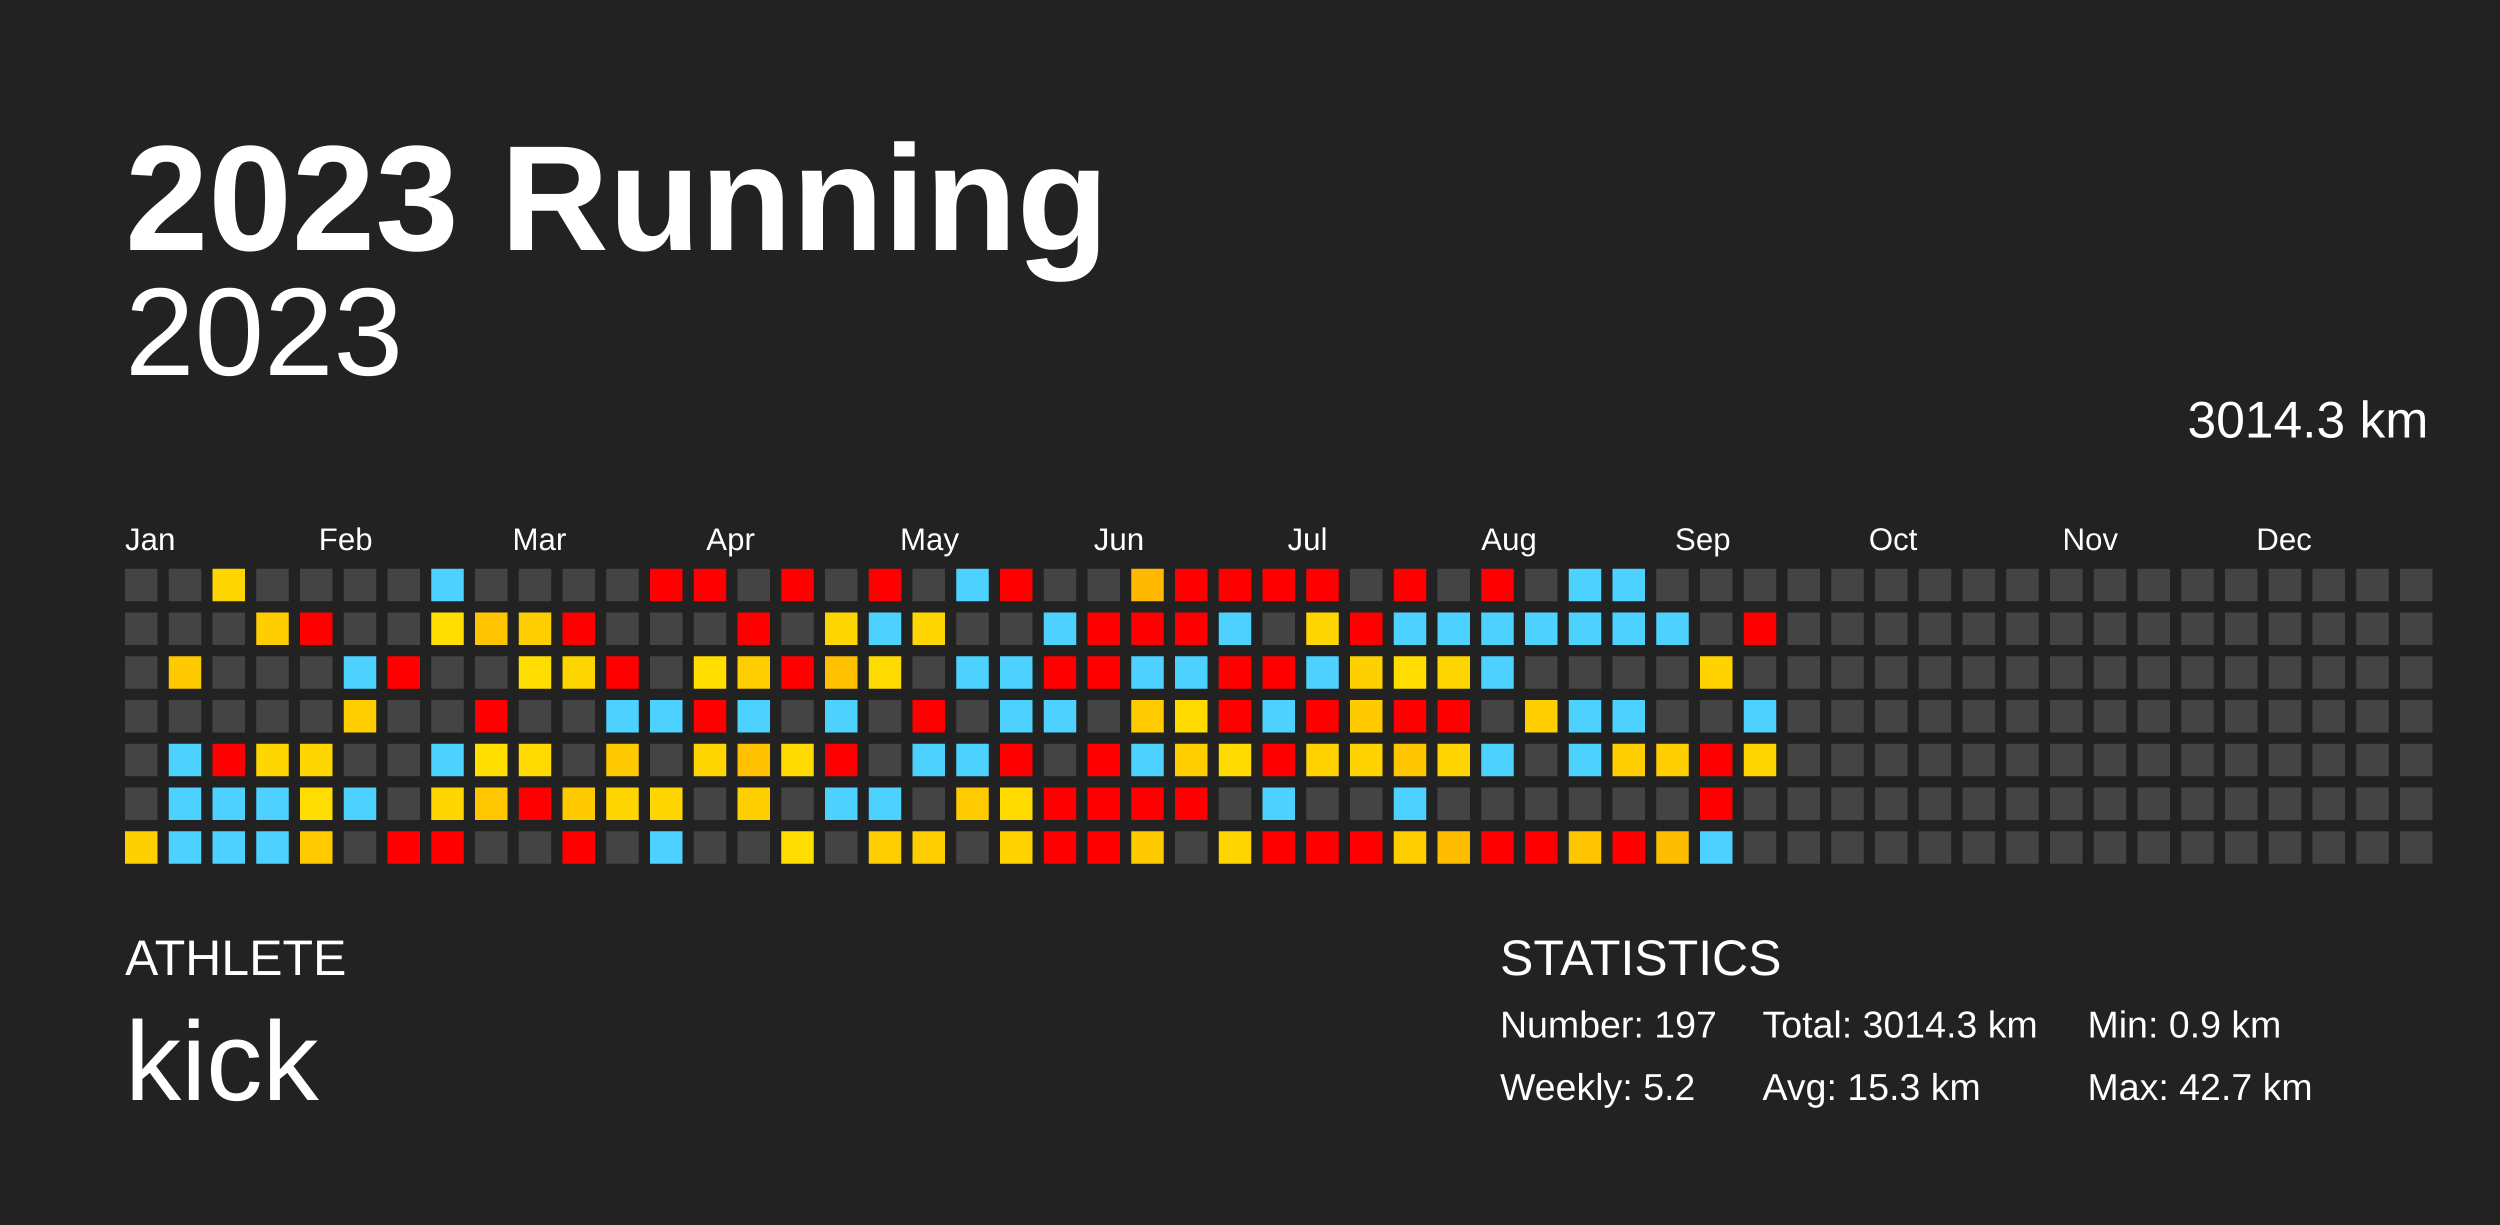
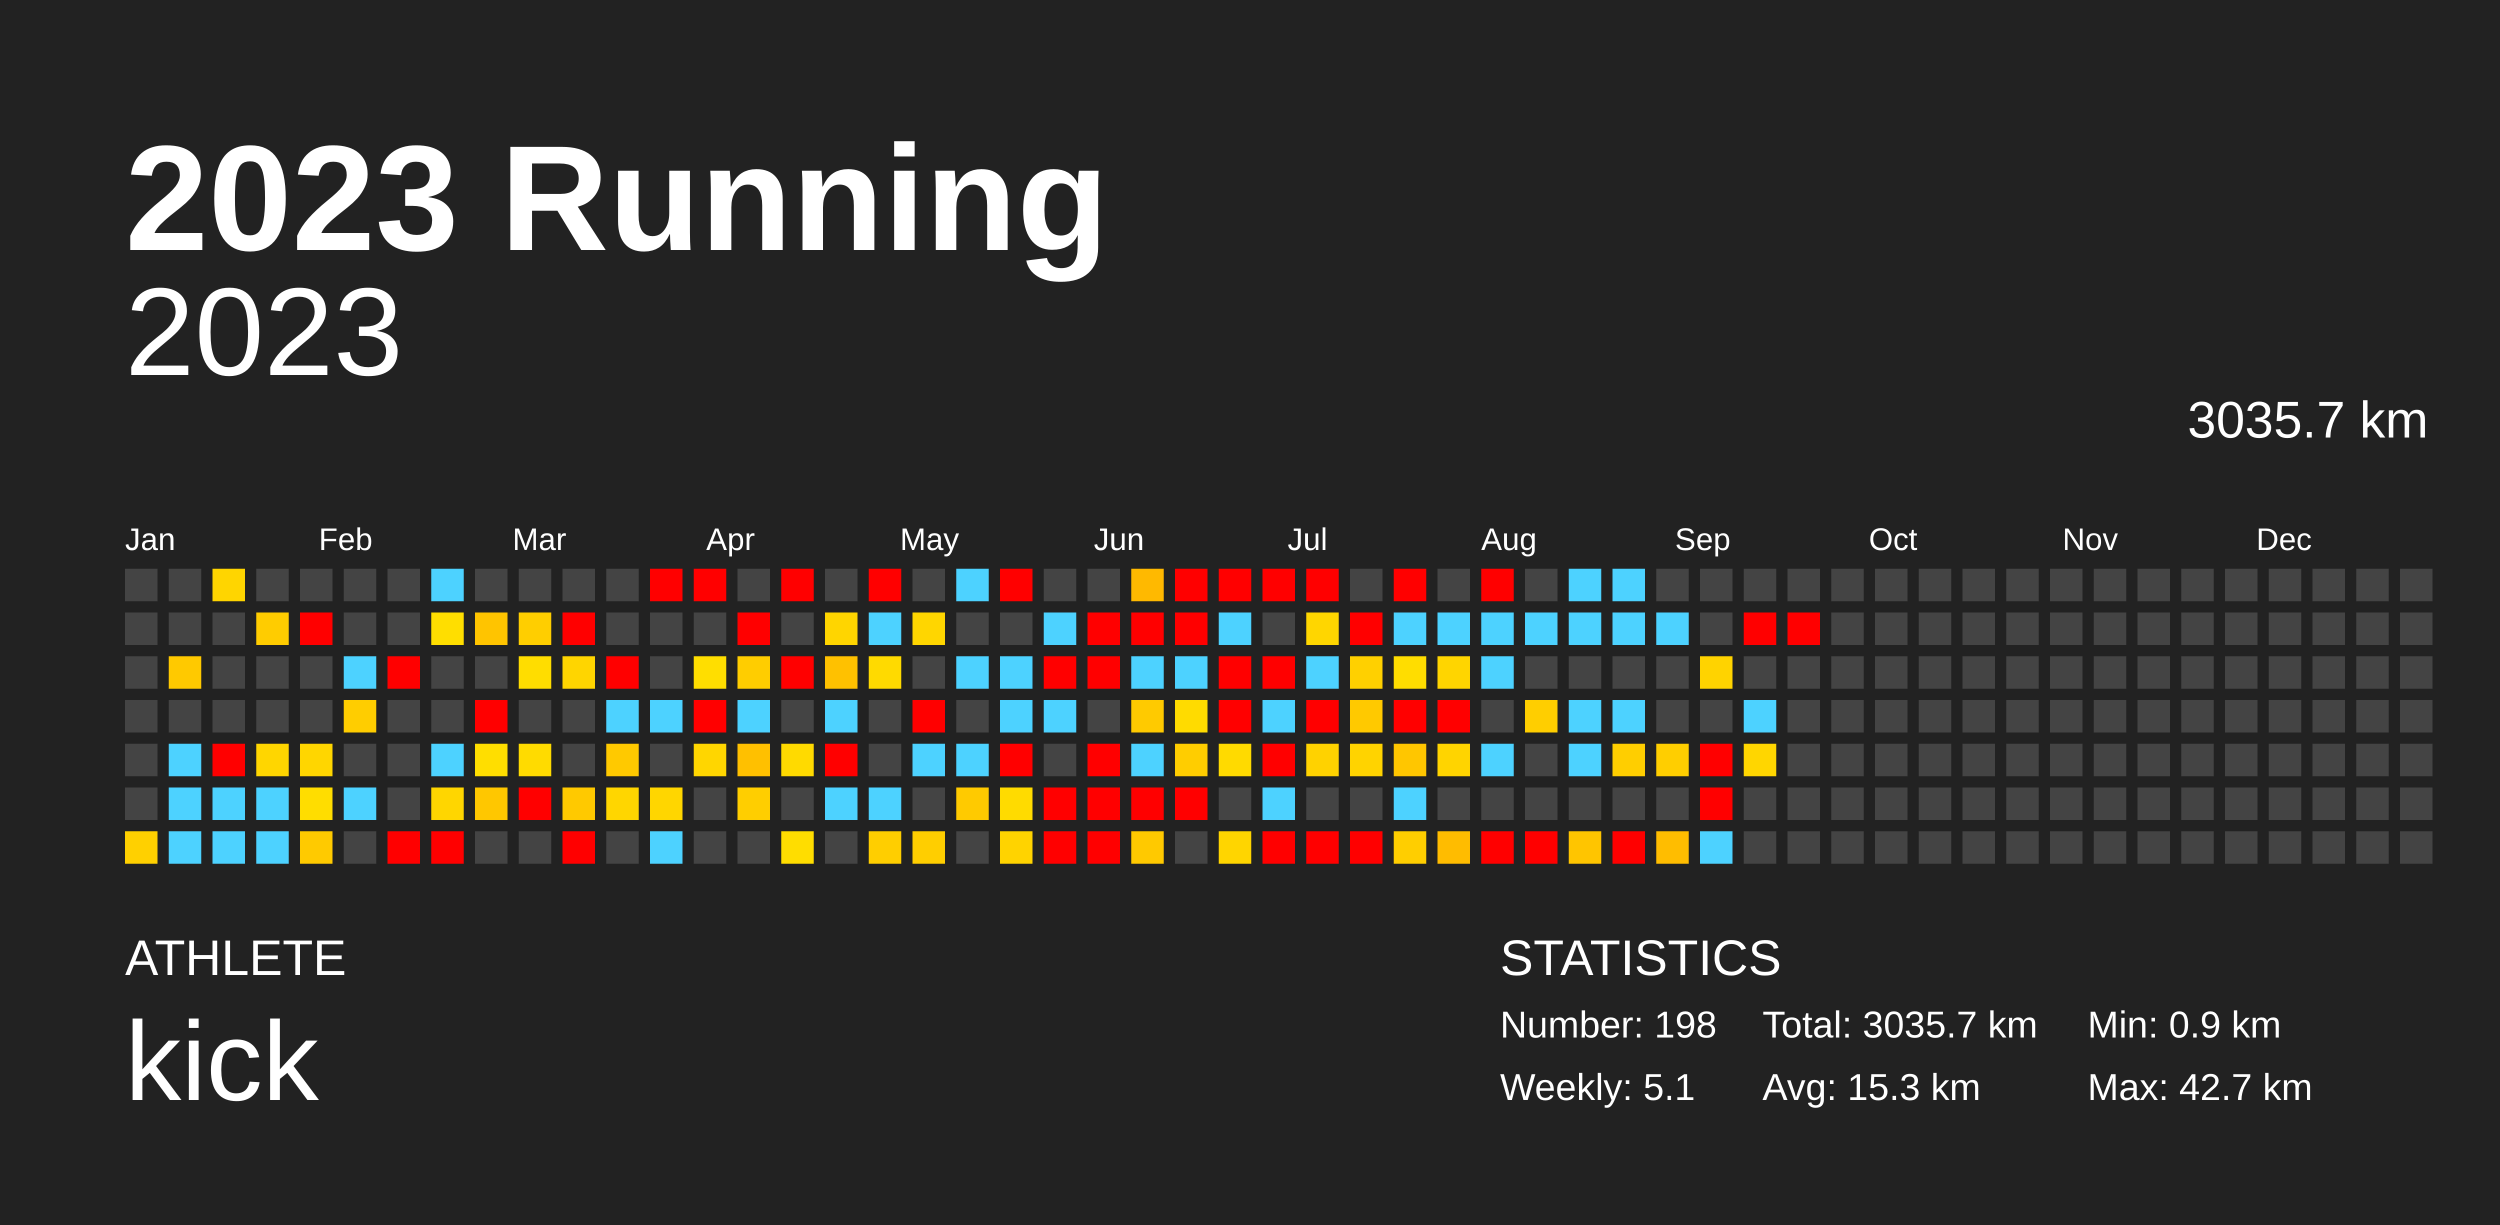
<svg xmlns="http://www.w3.org/2000/svg" baseProfile="full" height="98mm" version="1.1" viewBox="0,0,200,98" width="200mm">
  <defs />
  <rect fill="#222222" height="98" width="200" x="0" y="0" />
  <text fill="#FFFFFF" style="font-size:12px; font-family:Arial; font-weight:bold;" x="10" y="20">2023 Running</text>
  <text fill="#FFFFFF" style="font-size:4px; font-family:Arial" x="10" y="78">ATHLETE</text>
  <text fill="#FFFFFF" style="font-size:9px; font-family:Arial" x="10" y="88">kick</text>
  <text fill="#FFFFFF" style="font-size:4px; font-family:Arial" x="120" y="78">STATISTICS</text>
-   <text fill="#FFFFFF" style="font-size:3px; font-family:Arial" x="120" y="83">Number: 197</text>
-   <text fill="#FFFFFF" style="font-size:3px; font-family:Arial" x="120" y="88">Weekly: 5.2</text>
-   <text fill="#FFFFFF" style="font-size:3px; font-family:Arial" x="141" y="83">Total: 3014.3 km</text>
+   <text fill="#FFFFFF" style="font-size:3px; font-family:Arial" x="120" y="83">Number: 198</text>
+   <text fill="#FFFFFF" style="font-size:3px; font-family:Arial" x="120" y="88">Weekly: 5.1</text>
+   <text fill="#FFFFFF" style="font-size:3px; font-family:Arial" x="141" y="83">Total: 3035.7 km</text>
  <text fill="#FFFFFF" style="font-size:3px; font-family:Arial" x="141" y="88">Avg: 15.3 km</text>
  <text fill="#FFFFFF" style="font-size:3px; font-family:Arial" x="167" y="83">Min: 0.9 km</text>
  <text fill="#FFFFFF" style="font-size:3px; font-family:Arial" x="167" y="88">Max: 42.7 km</text>
  <text alignment-baseline="hanging" fill="#FFFFFF" style="font-size:10.0px; font-family:Arial;" x="10" y="30">2023</text>
-   <text alignment-baseline="hanging" fill="#FFFFFF" style="font-size:4.125px; font-family:Arial;" x="175" y="35">3014.3 km</text>
+   <text alignment-baseline="hanging" fill="#FFFFFF" style="font-size:4.125px; font-family:Arial;" x="175" y="35">3035.7 km</text>
  <text fill="#FFFFFF" style="font-size:2.5px; font-family:Arial" x="10.0" y="44">Jan</text>
  <text fill="#FFFFFF" style="font-size:2.5px; font-family:Arial" x="25.5" y="44">Feb</text>
  <text fill="#FFFFFF" style="font-size:2.5px; font-family:Arial" x="41.0" y="44">Mar</text>
  <text fill="#FFFFFF" style="font-size:2.5px; font-family:Arial" x="56.5" y="44">Apr</text>
  <text fill="#FFFFFF" style="font-size:2.5px; font-family:Arial" x="72.0" y="44">May</text>
  <text fill="#FFFFFF" style="font-size:2.5px; font-family:Arial" x="87.5" y="44">Jun</text>
  <text fill="#FFFFFF" style="font-size:2.5px; font-family:Arial" x="103.0" y="44">Jul</text>
  <text fill="#FFFFFF" style="font-size:2.5px; font-family:Arial" x="118.5" y="44">Aug</text>
  <text fill="#FFFFFF" style="font-size:2.5px; font-family:Arial" x="134.0" y="44">Sep</text>
  <text fill="#FFFFFF" style="font-size:2.5px; font-family:Arial" x="149.5" y="44">Oct</text>
  <text fill="#FFFFFF" style="font-size:2.5px; font-family:Arial" x="165.0" y="44">Nov</text>
  <text fill="#FFFFFF" style="font-size:2.5px; font-family:Arial" x="180.5" y="44">Dec</text>
  <rect fill="#444444" height="2.6" width="2.6" x="10.0" y="45.5" />
  <rect fill="#444444" height="2.6" width="2.6" x="10.0" y="49.0" />
  <rect fill="#444444" height="2.6" width="2.6" x="10.0" y="52.5" />
  <rect fill="#444444" height="2.6" width="2.6" x="10.0" y="56.0" />
  <rect fill="#444444" height="2.6" width="2.6" x="10.0" y="59.5" />
  <rect fill="#444444" height="2.6" width="2.6" x="10.0" y="63.0" />
  <rect fill="#ffd000" height="2.6" width="2.6" x="10.0" y="66.5" />
  <rect fill="#444444" height="2.6" width="2.6" x="13.5" y="45.5" />
  <rect fill="#444444" height="2.6" width="2.6" x="13.5" y="49.0" />
  <rect fill="#ffc900" height="2.6" width="2.6" x="13.5" y="52.5" />
  <rect fill="#444444" height="2.6" width="2.6" x="13.5" y="56.0" />
  <rect fill="#4dd2ff" height="2.6" width="2.6" x="13.5" y="59.5" />
  <rect fill="#4dd2ff" height="2.6" width="2.6" x="13.5" y="63.0" />
  <rect fill="#4dd2ff" height="2.6" width="2.6" x="13.5" y="66.5" />
  <rect fill="#ffd500" height="2.6" width="2.6" x="17.0" y="45.5" />
  <rect fill="#444444" height="2.6" width="2.6" x="17.0" y="49.0" />
  <rect fill="#444444" height="2.6" width="2.6" x="17.0" y="52.5" />
  <rect fill="#444444" height="2.6" width="2.6" x="17.0" y="56.0" />
  <rect fill="red" height="2.6" width="2.6" x="17.0" y="59.5" />
  <rect fill="#4dd2ff" height="2.6" width="2.6" x="17.0" y="63.0" />
  <rect fill="#4dd2ff" height="2.6" width="2.6" x="17.0" y="66.5" />
  <rect fill="#444444" height="2.6" width="2.6" x="20.5" y="45.5" />
  <rect fill="#ffcc00" height="2.6" width="2.6" x="20.5" y="49.0" />
  <rect fill="#444444" height="2.6" width="2.6" x="20.5" y="52.5" />
  <rect fill="#444444" height="2.6" width="2.6" x="20.5" y="56.0" />
  <rect fill="#ffd600" height="2.6" width="2.6" x="20.5" y="59.5" />
  <rect fill="#4dd2ff" height="2.6" width="2.6" x="20.5" y="63.0" />
  <rect fill="#4dd2ff" height="2.6" width="2.6" x="20.5" y="66.5" />
  <rect fill="#444444" height="2.6" width="2.6" x="24.0" y="45.5" />
  <rect fill="red" height="2.6" width="2.6" x="24.0" y="49.0" />
  <rect fill="#444444" height="2.6" width="2.6" x="24.0" y="52.5" />
  <rect fill="#444444" height="2.6" width="2.6" x="24.0" y="56.0" />
  <rect fill="#ffd600" height="2.6" width="2.6" x="24.0" y="59.5" />
  <rect fill="#ffdd00" height="2.6" width="2.6" x="24.0" y="63.0" />
  <rect fill="#ffca00" height="2.6" width="2.6" x="24.0" y="66.5" />
  <rect fill="#444444" height="2.6" width="2.6" x="27.5" y="45.5" />
  <rect fill="#444444" height="2.6" width="2.6" x="27.5" y="49.0" />
  <rect fill="#4dd2ff" height="2.6" width="2.6" x="27.5" y="52.5" />
  <rect fill="#ffcd00" height="2.6" width="2.6" x="27.5" y="56.0" />
  <rect fill="#444444" height="2.6" width="2.6" x="27.5" y="59.5" />
  <rect fill="#4dd2ff" height="2.6" width="2.6" x="27.5" y="63.0" />
  <rect fill="#444444" height="2.6" width="2.6" x="27.5" y="66.5" />
  <rect fill="#444444" height="2.6" width="2.6" x="31.0" y="45.5" />
  <rect fill="#444444" height="2.6" width="2.6" x="31.0" y="49.0" />
  <rect fill="red" height="2.6" width="2.6" x="31.0" y="52.5" />
  <rect fill="#444444" height="2.6" width="2.6" x="31.0" y="56.0" />
  <rect fill="#444444" height="2.6" width="2.6" x="31.0" y="59.5" />
  <rect fill="#444444" height="2.6" width="2.6" x="31.0" y="63.0" />
  <rect fill="red" height="2.6" width="2.6" x="31.0" y="66.5" />
  <rect fill="#4dd2ff" height="2.6" width="2.6" x="34.5" y="45.5" />
  <rect fill="#ffde00" height="2.6" width="2.6" x="34.5" y="49.0" />
  <rect fill="#444444" height="2.6" width="2.6" x="34.5" y="52.5" />
  <rect fill="#444444" height="2.6" width="2.6" x="34.5" y="56.0" />
  <rect fill="#4dd2ff" height="2.6" width="2.6" x="34.5" y="59.5" />
  <rect fill="#ffd600" height="2.6" width="2.6" x="34.5" y="63.0" />
  <rect fill="red" height="2.6" width="2.6" x="34.5" y="66.5" />
  <rect fill="#444444" height="2.6" width="2.6" x="38.0" y="45.5" />
  <rect fill="#ffc400" height="2.6" width="2.6" x="38.0" y="49.0" />
  <rect fill="#444444" height="2.6" width="2.6" x="38.0" y="52.5" />
  <rect fill="red" height="2.6" width="2.6" x="38.0" y="56.0" />
  <rect fill="#ffde00" height="2.6" width="2.6" x="38.0" y="59.5" />
  <rect fill="#ffc700" height="2.6" width="2.6" x="38.0" y="63.0" />
  <rect fill="#444444" height="2.6" width="2.6" x="38.0" y="66.5" />
  <rect fill="#444444" height="2.6" width="2.6" x="41.5" y="45.5" />
  <rect fill="#ffce00" height="2.6" width="2.6" x="41.5" y="49.0" />
  <rect fill="#ffdd00" height="2.6" width="2.6" x="41.5" y="52.5" />
  <rect fill="#444444" height="2.6" width="2.6" x="41.5" y="56.0" />
  <rect fill="#ffdb00" height="2.6" width="2.6" x="41.5" y="59.5" />
  <rect fill="red" height="2.6" width="2.6" x="41.5" y="63.0" />
  <rect fill="#444444" height="2.6" width="2.6" x="41.5" y="66.5" />
  <rect fill="#444444" height="2.6" width="2.6" x="45.0" y="45.5" />
  <rect fill="red" height="2.6" width="2.6" x="45.0" y="49.0" />
  <rect fill="#ffd500" height="2.6" width="2.6" x="45.0" y="52.5" />
  <rect fill="#444444" height="2.6" width="2.6" x="45.0" y="56.0" />
  <rect fill="#444444" height="2.6" width="2.6" x="45.0" y="59.5" />
  <rect fill="#ffc900" height="2.6" width="2.6" x="45.0" y="63.0" />
  <rect fill="red" height="2.6" width="2.6" x="45.0" y="66.5" />
  <rect fill="#444444" height="2.6" width="2.6" x="48.5" y="45.5" />
  <rect fill="#444444" height="2.6" width="2.6" x="48.5" y="49.0" />
  <rect fill="red" height="2.6" width="2.6" x="48.5" y="52.5" />
  <rect fill="#4dd2ff" height="2.6" width="2.6" x="48.5" y="56.0" />
  <rect fill="#ffc900" height="2.6" width="2.6" x="48.5" y="59.5" />
  <rect fill="#ffd600" height="2.6" width="2.6" x="48.5" y="63.0" />
  <rect fill="#444444" height="2.6" width="2.6" x="48.5" y="66.5" />
  <rect fill="red" height="2.6" width="2.6" x="52.0" y="45.5" />
  <rect fill="#444444" height="2.6" width="2.6" x="52.0" y="49.0" />
  <rect fill="#444444" height="2.6" width="2.6" x="52.0" y="52.5" />
  <rect fill="#4dd2ff" height="2.6" width="2.6" x="52.0" y="56.0" />
  <rect fill="#444444" height="2.6" width="2.6" x="52.0" y="59.5" />
  <rect fill="#ffd600" height="2.6" width="2.6" x="52.0" y="63.0" />
  <rect fill="#4dd2ff" height="2.6" width="2.6" x="52.0" y="66.5" />
  <rect fill="red" height="2.6" width="2.6" x="55.5" y="45.5" />
  <rect fill="#444444" height="2.6" width="2.6" x="55.5" y="49.0" />
  <rect fill="#ffde00" height="2.6" width="2.6" x="55.5" y="52.5" />
  <rect fill="red" height="2.6" width="2.6" x="55.5" y="56.0" />
  <rect fill="#ffd600" height="2.6" width="2.6" x="55.5" y="59.5" />
  <rect fill="#444444" height="2.6" width="2.6" x="55.5" y="63.0" />
  <rect fill="#444444" height="2.6" width="2.6" x="55.5" y="66.5" />
  <rect fill="#444444" height="2.6" width="2.6" x="59.0" y="45.5" />
  <rect fill="red" height="2.6" width="2.6" x="59.0" y="49.0" />
  <rect fill="#ffcd00" height="2.6" width="2.6" x="59.0" y="52.5" />
  <rect fill="#4dd2ff" height="2.6" width="2.6" x="59.0" y="56.0" />
  <rect fill="#ffc000" height="2.6" width="2.6" x="59.0" y="59.5" />
  <rect fill="#ffce00" height="2.6" width="2.6" x="59.0" y="63.0" />
  <rect fill="#444444" height="2.6" width="2.6" x="59.0" y="66.5" />
  <rect fill="red" height="2.6" width="2.6" x="62.5" y="45.5" />
  <rect fill="#444444" height="2.6" width="2.6" x="62.5" y="49.0" />
  <rect fill="red" height="2.6" width="2.6" x="62.5" y="52.5" />
  <rect fill="#444444" height="2.6" width="2.6" x="62.5" y="56.0" />
  <rect fill="#ffda00" height="2.6" width="2.6" x="62.5" y="59.5" />
  <rect fill="#444444" height="2.6" width="2.6" x="62.5" y="63.0" />
  <rect fill="#ffdd00" height="2.6" width="2.6" x="62.5" y="66.5" />
  <rect fill="#444444" height="2.6" width="2.6" x="66.0" y="45.5" />
  <rect fill="#ffd500" height="2.6" width="2.6" x="66.0" y="49.0" />
  <rect fill="#ffc100" height="2.6" width="2.6" x="66.0" y="52.5" />
  <rect fill="#4dd2ff" height="2.6" width="2.6" x="66.0" y="56.0" />
  <rect fill="red" height="2.6" width="2.6" x="66.0" y="59.5" />
  <rect fill="#4dd2ff" height="2.6" width="2.6" x="66.0" y="63.0" />
  <rect fill="#444444" height="2.6" width="2.6" x="66.0" y="66.5" />
  <rect fill="red" height="2.6" width="2.6" x="69.5" y="45.5" />
  <rect fill="#4dd2ff" height="2.6" width="2.6" x="69.5" y="49.0" />
  <rect fill="#ffda00" height="2.6" width="2.6" x="69.5" y="52.5" />
  <rect fill="#444444" height="2.6" width="2.6" x="69.5" y="56.0" />
  <rect fill="#444444" height="2.6" width="2.6" x="69.5" y="59.5" />
  <rect fill="#4dd2ff" height="2.6" width="2.6" x="69.5" y="63.0" />
  <rect fill="#ffce00" height="2.6" width="2.6" x="69.5" y="66.5" />
  <rect fill="#444444" height="2.6" width="2.6" x="73.0" y="45.5" />
  <rect fill="#ffd600" height="2.6" width="2.6" x="73.0" y="49.0" />
  <rect fill="#444444" height="2.6" width="2.6" x="73.0" y="52.5" />
  <rect fill="red" height="2.6" width="2.6" x="73.0" y="56.0" />
  <rect fill="#4dd2ff" height="2.6" width="2.6" x="73.0" y="59.5" />
  <rect fill="#444444" height="2.6" width="2.6" x="73.0" y="63.0" />
  <rect fill="#ffce00" height="2.6" width="2.6" x="73.0" y="66.5" />
  <rect fill="#4dd2ff" height="2.6" width="2.6" x="76.5" y="45.5" />
  <rect fill="#444444" height="2.6" width="2.6" x="76.5" y="49.0" />
  <rect fill="#4dd2ff" height="2.6" width="2.6" x="76.5" y="52.5" />
  <rect fill="#444444" height="2.6" width="2.6" x="76.5" y="56.0" />
  <rect fill="#4dd2ff" height="2.6" width="2.6" x="76.5" y="59.5" />
  <rect fill="#ffca00" height="2.6" width="2.6" x="76.5" y="63.0" />
  <rect fill="#444444" height="2.6" width="2.6" x="76.5" y="66.5" />
  <rect fill="red" height="2.6" width="2.6" x="80.0" y="45.5" />
  <rect fill="#444444" height="2.6" width="2.6" x="80.0" y="49.0" />
  <rect fill="#4dd2ff" height="2.6" width="2.6" x="80.0" y="52.5" />
  <rect fill="#4dd2ff" height="2.6" width="2.6" x="80.0" y="56.0" />
  <rect fill="red" height="2.6" width="2.6" x="80.0" y="59.5" />
  <rect fill="#ffdb00" height="2.6" width="2.6" x="80.0" y="63.0" />
  <rect fill="#ffd300" height="2.6" width="2.6" x="80.0" y="66.5" />
  <rect fill="#444444" height="2.6" width="2.6" x="83.5" y="45.5" />
  <rect fill="#4dd2ff" height="2.6" width="2.6" x="83.5" y="49.0" />
  <rect fill="red" height="2.6" width="2.6" x="83.5" y="52.5" />
  <rect fill="#4dd2ff" height="2.6" width="2.6" x="83.5" y="56.0" />
  <rect fill="#444444" height="2.6" width="2.6" x="83.5" y="59.5" />
  <rect fill="red" height="2.6" width="2.6" x="83.5" y="63.0" />
  <rect fill="red" height="2.6" width="2.6" x="83.5" y="66.5" />
  <rect fill="#444444" height="2.6" width="2.6" x="87.0" y="45.5" />
  <rect fill="red" height="2.6" width="2.6" x="87.0" y="49.0" />
  <rect fill="red" height="2.6" width="2.6" x="87.0" y="52.5" />
  <rect fill="#444444" height="2.6" width="2.6" x="87.0" y="56.0" />
  <rect fill="red" height="2.6" width="2.6" x="87.0" y="59.5" />
  <rect fill="red" height="2.6" width="2.6" x="87.0" y="63.0" />
  <rect fill="red" height="2.6" width="2.6" x="87.0" y="66.5" />
  <rect fill="#ffb900" height="2.6" width="2.6" x="90.5" y="45.5" />
  <rect fill="red" height="2.6" width="2.6" x="90.5" y="49.0" />
  <rect fill="#4dd2ff" height="2.6" width="2.6" x="90.5" y="52.5" />
  <rect fill="#ffca00" height="2.6" width="2.6" x="90.5" y="56.0" />
  <rect fill="#4dd2ff" height="2.6" width="2.6" x="90.5" y="59.5" />
  <rect fill="red" height="2.6" width="2.6" x="90.5" y="63.0" />
  <rect fill="#ffc900" height="2.6" width="2.6" x="90.5" y="66.5" />
  <rect fill="red" height="2.6" width="2.6" x="94.0" y="45.5" />
  <rect fill="red" height="2.6" width="2.6" x="94.0" y="49.0" />
  <rect fill="#4dd2ff" height="2.6" width="2.6" x="94.0" y="52.5" />
  <rect fill="#ffdb00" height="2.6" width="2.6" x="94.0" y="56.0" />
  <rect fill="#ffcd00" height="2.6" width="2.6" x="94.0" y="59.5" />
  <rect fill="red" height="2.6" width="2.6" x="94.0" y="63.0" />
  <rect fill="#444444" height="2.6" width="2.6" x="94.0" y="66.5" />
  <rect fill="red" height="2.6" width="2.6" x="97.5" y="45.5" />
  <rect fill="#4dd2ff" height="2.6" width="2.6" x="97.5" y="49.0" />
  <rect fill="red" height="2.6" width="2.6" x="97.5" y="52.5" />
  <rect fill="red" height="2.6" width="2.6" x="97.5" y="56.0" />
  <rect fill="#ffda00" height="2.6" width="2.6" x="97.5" y="59.5" />
  <rect fill="#444444" height="2.6" width="2.6" x="97.5" y="63.0" />
  <rect fill="#ffd500" height="2.6" width="2.6" x="97.5" y="66.5" />
  <rect fill="red" height="2.6" width="2.6" x="101.0" y="45.5" />
  <rect fill="#444444" height="2.6" width="2.6" x="101.0" y="49.0" />
  <rect fill="red" height="2.6" width="2.6" x="101.0" y="52.5" />
  <rect fill="#4dd2ff" height="2.6" width="2.6" x="101.0" y="56.0" />
  <rect fill="red" height="2.6" width="2.6" x="101.0" y="59.5" />
  <rect fill="#4dd2ff" height="2.6" width="2.6" x="101.0" y="63.0" />
  <rect fill="red" height="2.6" width="2.6" x="101.0" y="66.5" />
  <rect fill="red" height="2.6" width="2.6" x="104.5" y="45.5" />
  <rect fill="#ffd600" height="2.6" width="2.6" x="104.5" y="49.0" />
  <rect fill="#4dd2ff" height="2.6" width="2.6" x="104.5" y="52.5" />
  <rect fill="red" height="2.6" width="2.6" x="104.5" y="56.0" />
  <rect fill="#ffd200" height="2.6" width="2.6" x="104.5" y="59.5" />
  <rect fill="#444444" height="2.6" width="2.6" x="104.5" y="63.0" />
  <rect fill="red" height="2.6" width="2.6" x="104.5" y="66.5" />
  <rect fill="#444444" height="2.6" width="2.6" x="108.0" y="45.5" />
  <rect fill="red" height="2.6" width="2.6" x="108.0" y="49.0" />
  <rect fill="#ffd000" height="2.6" width="2.6" x="108.0" y="52.5" />
  <rect fill="#ffc900" height="2.6" width="2.6" x="108.0" y="56.0" />
  <rect fill="#ffd300" height="2.6" width="2.6" x="108.0" y="59.5" />
  <rect fill="#444444" height="2.6" width="2.6" x="108.0" y="63.0" />
  <rect fill="red" height="2.6" width="2.6" x="108.0" y="66.5" />
  <rect fill="red" height="2.6" width="2.6" x="111.5" y="45.5" />
  <rect fill="#4dd2ff" height="2.6" width="2.6" x="111.5" y="49.0" />
  <rect fill="#ffdd00" height="2.6" width="2.6" x="111.5" y="52.5" />
  <rect fill="red" height="2.6" width="2.6" x="111.5" y="56.0" />
  <rect fill="#ffc600" height="2.6" width="2.6" x="111.5" y="59.5" />
  <rect fill="#4dd2ff" height="2.6" width="2.6" x="111.5" y="63.0" />
  <rect fill="#ffce00" height="2.6" width="2.6" x="111.5" y="66.5" />
  <rect fill="#444444" height="2.6" width="2.6" x="115.0" y="45.5" />
  <rect fill="#4dd2ff" height="2.6" width="2.6" x="115.0" y="49.0" />
  <rect fill="#ffd500" height="2.6" width="2.6" x="115.0" y="52.5" />
  <rect fill="red" height="2.6" width="2.6" x="115.0" y="56.0" />
  <rect fill="#ffd400" height="2.6" width="2.6" x="115.0" y="59.5" />
  <rect fill="#444444" height="2.6" width="2.6" x="115.0" y="63.0" />
  <rect fill="#ffbc00" height="2.6" width="2.6" x="115.0" y="66.5" />
  <rect fill="red" height="2.6" width="2.6" x="118.5" y="45.5" />
  <rect fill="#4dd2ff" height="2.6" width="2.6" x="118.5" y="49.0" />
  <rect fill="#4dd2ff" height="2.6" width="2.6" x="118.5" y="52.5" />
  <rect fill="#444444" height="2.6" width="2.6" x="118.5" y="56.0" />
  <rect fill="#4dd2ff" height="2.6" width="2.6" x="118.5" y="59.5" />
  <rect fill="#444444" height="2.6" width="2.6" x="118.5" y="63.0" />
  <rect fill="red" height="2.6" width="2.6" x="118.5" y="66.5" />
  <rect fill="#444444" height="2.6" width="2.6" x="122.0" y="45.5" />
  <rect fill="#4dd2ff" height="2.6" width="2.6" x="122.0" y="49.0" />
  <rect fill="#444444" height="2.6" width="2.6" x="122.0" y="52.5" />
  <rect fill="#ffce00" height="2.6" width="2.6" x="122.0" y="56.0" />
  <rect fill="#444444" height="2.6" width="2.6" x="122.0" y="59.5" />
  <rect fill="#444444" height="2.6" width="2.6" x="122.0" y="63.0" />
  <rect fill="red" height="2.6" width="2.6" x="122.0" y="66.5" />
  <rect fill="#4dd2ff" height="2.6" width="2.6" x="125.5" y="45.5" />
  <rect fill="#4dd2ff" height="2.6" width="2.6" x="125.5" y="49.0" />
  <rect fill="#444444" height="2.6" width="2.6" x="125.5" y="52.5" />
  <rect fill="#4dd2ff" height="2.6" width="2.6" x="125.5" y="56.0" />
  <rect fill="#4dd2ff" height="2.6" width="2.6" x="125.5" y="59.5" />
  <rect fill="#444444" height="2.6" width="2.6" x="125.5" y="63.0" />
  <rect fill="#ffc500" height="2.6" width="2.6" x="125.5" y="66.5" />
  <rect fill="#4dd2ff" height="2.6" width="2.6" x="129.0" y="45.5" />
  <rect fill="#4dd2ff" height="2.6" width="2.6" x="129.0" y="49.0" />
  <rect fill="#444444" height="2.6" width="2.6" x="129.0" y="52.5" />
  <rect fill="#4dd2ff" height="2.6" width="2.6" x="129.0" y="56.0" />
  <rect fill="#ffce00" height="2.6" width="2.6" x="129.0" y="59.5" />
  <rect fill="#444444" height="2.6" width="2.6" x="129.0" y="63.0" />
  <rect fill="red" height="2.6" width="2.6" x="129.0" y="66.5" />
  <rect fill="#444444" height="2.6" width="2.6" x="132.5" y="45.5" />
  <rect fill="#4dd2ff" height="2.6" width="2.6" x="132.5" y="49.0" />
  <rect fill="#444444" height="2.6" width="2.6" x="132.5" y="52.5" />
  <rect fill="#444444" height="2.6" width="2.6" x="132.5" y="56.0" />
  <rect fill="#ffce00" height="2.6" width="2.6" x="132.5" y="59.5" />
  <rect fill="#444444" height="2.6" width="2.6" x="132.5" y="63.0" />
  <rect fill="#ffbd00" height="2.6" width="2.6" x="132.5" y="66.5" />
  <rect fill="#444444" height="2.6" width="2.6" x="136.0" y="45.5" />
  <rect fill="#444444" height="2.6" width="2.6" x="136.0" y="49.0" />
  <rect fill="#ffd300" height="2.6" width="2.6" x="136.0" y="52.5" />
  <rect fill="#444444" height="2.6" width="2.6" x="136.0" y="56.0" />
  <rect fill="red" height="2.6" width="2.6" x="136.0" y="59.5" />
  <rect fill="red" height="2.6" width="2.6" x="136.0" y="63.0" />
  <rect fill="#4dd2ff" height="2.6" width="2.6" x="136.0" y="66.5" />
  <rect fill="#444444" height="2.6" width="2.6" x="139.5" y="45.5" />
  <rect fill="red" height="2.6" width="2.6" x="139.5" y="49.0" />
  <rect fill="#444444" height="2.6" width="2.6" x="139.5" y="52.5" />
  <rect fill="#4dd2ff" height="2.6" width="2.6" x="139.5" y="56.0" />
  <rect fill="#ffd600" height="2.6" width="2.6" x="139.5" y="59.5" />
  <rect fill="#444444" height="2.6" width="2.6" x="139.5" y="63.0" />
  <rect fill="#444444" height="2.6" width="2.6" x="139.5" y="66.5" />
  <rect fill="#444444" height="2.6" width="2.6" x="143.0" y="45.5" />
-   <rect fill="#444444" height="2.6" width="2.6" x="143.0" y="49.0" />
+   <rect fill="red" height="2.6" width="2.6" x="143.0" y="49.0" />
  <rect fill="#444444" height="2.6" width="2.6" x="143.0" y="52.5" />
  <rect fill="#444444" height="2.6" width="2.6" x="143.0" y="56.0" />
  <rect fill="#444444" height="2.6" width="2.6" x="143.0" y="59.5" />
  <rect fill="#444444" height="2.6" width="2.6" x="143.0" y="63.0" />
  <rect fill="#444444" height="2.6" width="2.6" x="143.0" y="66.5" />
  <rect fill="#444444" height="2.6" width="2.6" x="146.5" y="45.5" />
  <rect fill="#444444" height="2.6" width="2.6" x="146.5" y="49.0" />
  <rect fill="#444444" height="2.6" width="2.6" x="146.5" y="52.5" />
  <rect fill="#444444" height="2.6" width="2.6" x="146.5" y="56.0" />
  <rect fill="#444444" height="2.6" width="2.6" x="146.5" y="59.5" />
  <rect fill="#444444" height="2.6" width="2.6" x="146.5" y="63.0" />
  <rect fill="#444444" height="2.6" width="2.6" x="146.5" y="66.5" />
  <rect fill="#444444" height="2.6" width="2.6" x="150.0" y="45.5" />
  <rect fill="#444444" height="2.6" width="2.6" x="150.0" y="49.0" />
  <rect fill="#444444" height="2.6" width="2.6" x="150.0" y="52.5" />
  <rect fill="#444444" height="2.6" width="2.6" x="150.0" y="56.0" />
  <rect fill="#444444" height="2.6" width="2.6" x="150.0" y="59.5" />
  <rect fill="#444444" height="2.6" width="2.6" x="150.0" y="63.0" />
  <rect fill="#444444" height="2.6" width="2.6" x="150.0" y="66.5" />
  <rect fill="#444444" height="2.6" width="2.6" x="153.5" y="45.5" />
  <rect fill="#444444" height="2.6" width="2.6" x="153.5" y="49.0" />
  <rect fill="#444444" height="2.6" width="2.6" x="153.5" y="52.5" />
  <rect fill="#444444" height="2.6" width="2.6" x="153.5" y="56.0" />
  <rect fill="#444444" height="2.6" width="2.6" x="153.5" y="59.5" />
  <rect fill="#444444" height="2.6" width="2.6" x="153.5" y="63.0" />
  <rect fill="#444444" height="2.6" width="2.6" x="153.5" y="66.5" />
  <rect fill="#444444" height="2.6" width="2.6" x="157.0" y="45.5" />
  <rect fill="#444444" height="2.6" width="2.6" x="157.0" y="49.0" />
  <rect fill="#444444" height="2.6" width="2.6" x="157.0" y="52.5" />
  <rect fill="#444444" height="2.6" width="2.6" x="157.0" y="56.0" />
  <rect fill="#444444" height="2.6" width="2.6" x="157.0" y="59.5" />
  <rect fill="#444444" height="2.6" width="2.6" x="157.0" y="63.0" />
  <rect fill="#444444" height="2.6" width="2.6" x="157.0" y="66.5" />
  <rect fill="#444444" height="2.6" width="2.6" x="160.5" y="45.5" />
  <rect fill="#444444" height="2.6" width="2.6" x="160.5" y="49.0" />
  <rect fill="#444444" height="2.6" width="2.6" x="160.5" y="52.5" />
  <rect fill="#444444" height="2.6" width="2.6" x="160.5" y="56.0" />
  <rect fill="#444444" height="2.6" width="2.6" x="160.5" y="59.5" />
  <rect fill="#444444" height="2.6" width="2.6" x="160.5" y="63.0" />
  <rect fill="#444444" height="2.6" width="2.6" x="160.5" y="66.5" />
  <rect fill="#444444" height="2.6" width="2.6" x="164.0" y="45.5" />
  <rect fill="#444444" height="2.6" width="2.6" x="164.0" y="49.0" />
  <rect fill="#444444" height="2.6" width="2.6" x="164.0" y="52.5" />
  <rect fill="#444444" height="2.6" width="2.6" x="164.0" y="56.0" />
  <rect fill="#444444" height="2.6" width="2.6" x="164.0" y="59.5" />
  <rect fill="#444444" height="2.6" width="2.6" x="164.0" y="63.0" />
  <rect fill="#444444" height="2.6" width="2.6" x="164.0" y="66.5" />
  <rect fill="#444444" height="2.6" width="2.6" x="167.5" y="45.5" />
  <rect fill="#444444" height="2.6" width="2.6" x="167.5" y="49.0" />
  <rect fill="#444444" height="2.6" width="2.6" x="167.5" y="52.5" />
  <rect fill="#444444" height="2.6" width="2.6" x="167.5" y="56.0" />
  <rect fill="#444444" height="2.6" width="2.6" x="167.5" y="59.5" />
  <rect fill="#444444" height="2.6" width="2.6" x="167.5" y="63.0" />
  <rect fill="#444444" height="2.6" width="2.6" x="167.5" y="66.5" />
  <rect fill="#444444" height="2.6" width="2.6" x="171.0" y="45.5" />
  <rect fill="#444444" height="2.6" width="2.6" x="171.0" y="49.0" />
  <rect fill="#444444" height="2.6" width="2.6" x="171.0" y="52.5" />
  <rect fill="#444444" height="2.6" width="2.6" x="171.0" y="56.0" />
  <rect fill="#444444" height="2.6" width="2.6" x="171.0" y="59.5" />
  <rect fill="#444444" height="2.6" width="2.6" x="171.0" y="63.0" />
  <rect fill="#444444" height="2.6" width="2.6" x="171.0" y="66.5" />
  <rect fill="#444444" height="2.6" width="2.6" x="174.5" y="45.5" />
  <rect fill="#444444" height="2.6" width="2.6" x="174.5" y="49.0" />
  <rect fill="#444444" height="2.6" width="2.6" x="174.5" y="52.5" />
  <rect fill="#444444" height="2.6" width="2.6" x="174.5" y="56.0" />
  <rect fill="#444444" height="2.6" width="2.6" x="174.5" y="59.5" />
  <rect fill="#444444" height="2.6" width="2.6" x="174.5" y="63.0" />
  <rect fill="#444444" height="2.6" width="2.6" x="174.5" y="66.5" />
  <rect fill="#444444" height="2.6" width="2.6" x="178.0" y="45.5" />
  <rect fill="#444444" height="2.6" width="2.6" x="178.0" y="49.0" />
  <rect fill="#444444" height="2.6" width="2.6" x="178.0" y="52.5" />
  <rect fill="#444444" height="2.6" width="2.6" x="178.0" y="56.0" />
  <rect fill="#444444" height="2.6" width="2.6" x="178.0" y="59.5" />
  <rect fill="#444444" height="2.6" width="2.6" x="178.0" y="63.0" />
  <rect fill="#444444" height="2.6" width="2.6" x="178.0" y="66.5" />
  <rect fill="#444444" height="2.6" width="2.6" x="181.5" y="45.5" />
  <rect fill="#444444" height="2.6" width="2.6" x="181.5" y="49.0" />
  <rect fill="#444444" height="2.6" width="2.6" x="181.5" y="52.5" />
  <rect fill="#444444" height="2.6" width="2.6" x="181.5" y="56.0" />
  <rect fill="#444444" height="2.6" width="2.6" x="181.5" y="59.5" />
  <rect fill="#444444" height="2.6" width="2.6" x="181.5" y="63.0" />
  <rect fill="#444444" height="2.6" width="2.6" x="181.5" y="66.5" />
  <rect fill="#444444" height="2.6" width="2.6" x="185.0" y="45.5" />
  <rect fill="#444444" height="2.6" width="2.6" x="185.0" y="49.0" />
  <rect fill="#444444" height="2.6" width="2.6" x="185.0" y="52.5" />
  <rect fill="#444444" height="2.6" width="2.6" x="185.0" y="56.0" />
  <rect fill="#444444" height="2.6" width="2.6" x="185.0" y="59.5" />
  <rect fill="#444444" height="2.6" width="2.6" x="185.0" y="63.0" />
  <rect fill="#444444" height="2.6" width="2.6" x="185.0" y="66.5" />
  <rect fill="#444444" height="2.6" width="2.6" x="188.5" y="45.5" />
  <rect fill="#444444" height="2.6" width="2.6" x="188.5" y="49.0" />
  <rect fill="#444444" height="2.6" width="2.6" x="188.5" y="52.5" />
  <rect fill="#444444" height="2.6" width="2.6" x="188.5" y="56.0" />
  <rect fill="#444444" height="2.6" width="2.6" x="188.5" y="59.5" />
  <rect fill="#444444" height="2.6" width="2.6" x="188.5" y="63.0" />
  <rect fill="#444444" height="2.6" width="2.6" x="188.5" y="66.5" />
  <rect fill="#444444" height="2.6" width="2.6" x="192.0" y="45.5" />
  <rect fill="#444444" height="2.6" width="2.6" x="192.0" y="49.0" />
  <rect fill="#444444" height="2.6" width="2.6" x="192.0" y="52.5" />
  <rect fill="#444444" height="2.6" width="2.6" x="192.0" y="56.0" />
  <rect fill="#444444" height="2.6" width="2.6" x="192.0" y="59.5" />
  <rect fill="#444444" height="2.6" width="2.6" x="192.0" y="63.0" />
  <rect fill="#444444" height="2.6" width="2.6" x="192.0" y="66.5" />
</svg>
